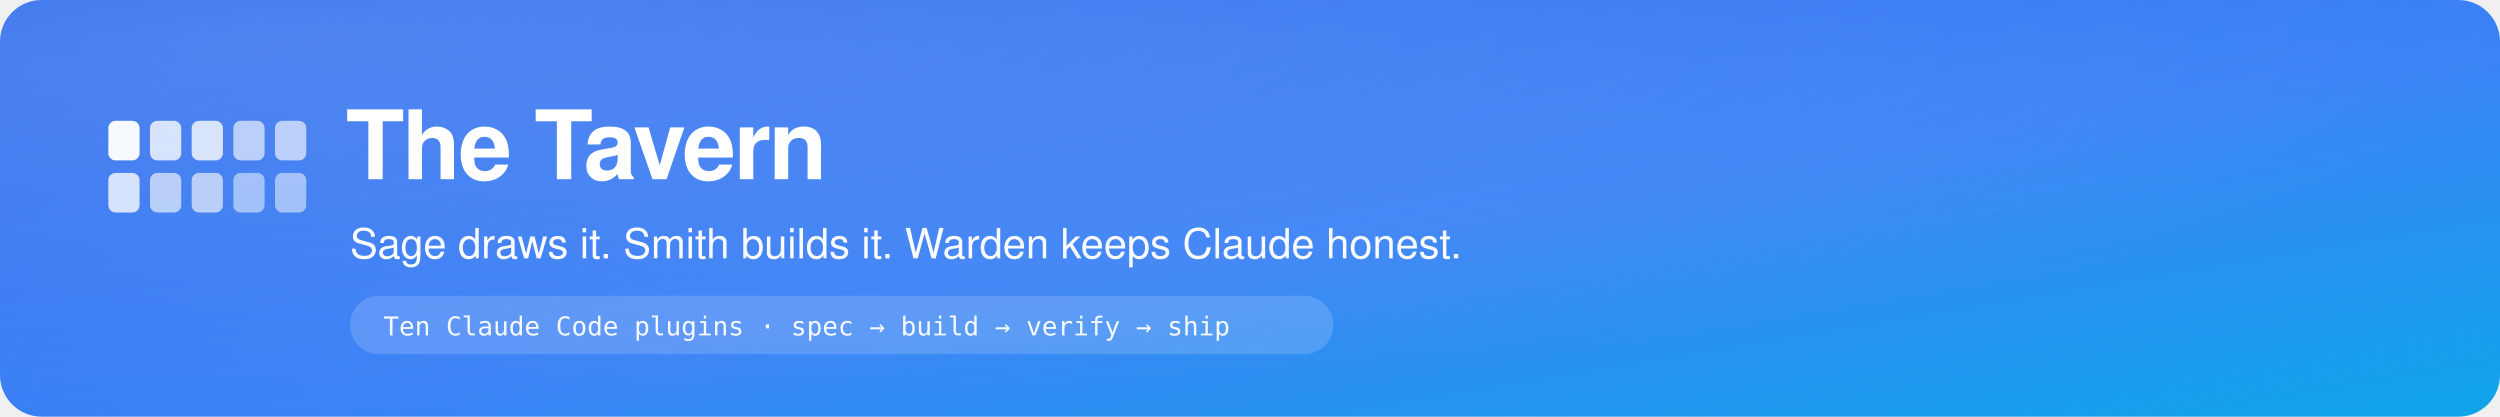
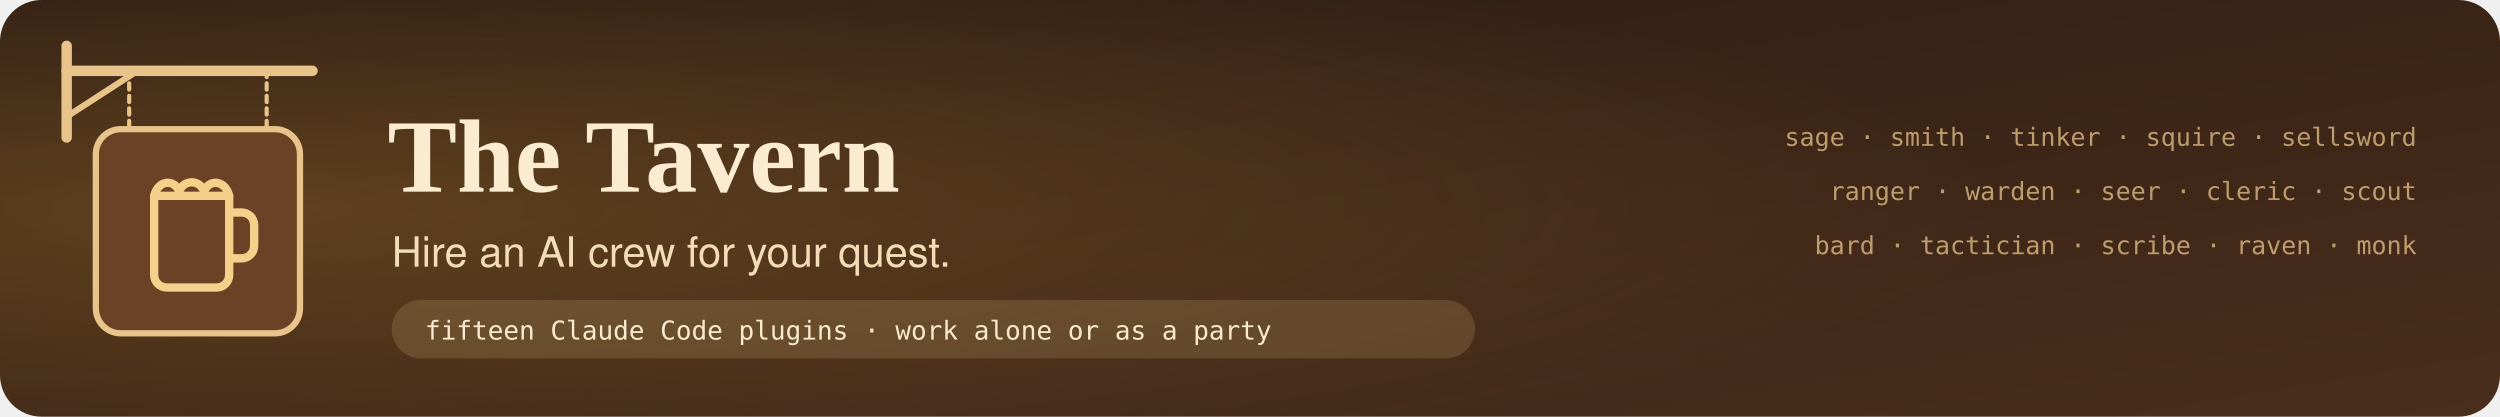
- <svg xmlns="http://www.w3.org/2000/svg" width="1200" height="200" viewBox="0 0 1200 200" role="img" aria-label="The Tavern — ten Claude Code plugins">
+ <svg xmlns="http://www.w3.org/2000/svg" width="1200" height="200" viewBox="0 0 1200 200" role="img" aria-label="The Tavern: fifteen Claude Code plugins that work alone or as a party">
  <defs>
    <linearGradient id="bg" x1="0" y1="0" x2="1" y2="1">
-       <stop offset="0" stop-color="#2563EB" />
-       <stop offset="0.55" stop-color="#3B82F6" />
-       <stop offset="1" stop-color="#0EA5E9" />
+       <stop offset="0" stop-color="#2B1B12" />
+       <stop offset="1" stop-color="#4A2E1C" />
    </linearGradient>
-     <radialGradient id="glow" cx="0.12" cy="0.1" r="0.9">
-       <stop offset="0" stop-color="#ffffff" stop-opacity="0.18" />
-       <stop offset="1" stop-color="#ffffff" stop-opacity="0" />
+     <radialGradient id="glow" cx="0.1" cy="0.5" r="0.7">
+       <stop offset="0" stop-color="#F5B041" stop-opacity="0.22" />
+       <stop offset="1" stop-color="#F5B041" stop-opacity="0" />
    </radialGradient>
  </defs>
  <rect width="1200" height="200" rx="20" fill="url(#bg)" />
  <rect width="1200" height="200" rx="20" fill="url(#glow)" />
-   <g transform="translate(52,58)" fill="#ffffff">
-     <rect x="0" y="0" width="15" height="19" rx="3.5" opacity="0.95" />
-     <rect x="20" y="0" width="15" height="19" rx="3.5" opacity="0.78" />
-     <rect x="40" y="0" width="15" height="19" rx="3.5" opacity="0.78" />
-     <rect x="60" y="0" width="15" height="19" rx="3.5" opacity="0.62" />
-     <rect x="80" y="0" width="15" height="19" rx="3.5" opacity="0.62" />
-     <rect x="0" y="25" width="15" height="19" rx="3.5" opacity="0.78" />
-     <rect x="20" y="25" width="15" height="19" rx="3.5" opacity="0.62" />
-     <rect x="40" y="25" width="15" height="19" rx="3.5" opacity="0.62" />
-     <rect x="60" y="25" width="15" height="19" rx="3.5" opacity="0.5" />
-     <rect x="80" y="25" width="15" height="19" rx="3.5" opacity="0.5" />
+   <g fill="none" stroke="#E8C48A" stroke-linecap="round" stroke-linejoin="round">
+     <path d="M32 22 V66" stroke-width="5" />
+     <path d="M32 34 H150" stroke-width="5" />
+     <path d="M32 56 L66 34" stroke-width="3" />
+     <path d="M62 34 V62" stroke-width="2" stroke-dasharray="3 3" />
+     <path d="M128 34 V62" stroke-width="2" stroke-dasharray="3 3" />
  </g>
-   <text x="166" y="86" font-family="Segoe UI, Helvetica, Arial, sans-serif" font-size="46" font-weight="800" fill="#ffffff" letter-spacing="-1">The Tavern</text>
-   <text x="168" y="124" font-family="Segoe UI, Helvetica, Arial, sans-serif" font-size="20" font-weight="500" fill="#ffffff" opacity="0.97">Sage draws it. Smith builds it. Warden keeps Claude honest.</text>
-   <rect x="168" y="142" width="472" height="28" rx="14" fill="#ffffff" opacity="0.16" />
-   <text x="184" y="161" font-family="ui-monospace, SFMono-Regular, Menlo, monospace" font-size="12.5" fill="#ffffff" opacity="0.95">Ten Claude Code plugins · spec → build → verify → ship</text>
+   <rect x="46" y="62" width="98" height="98" rx="12" fill="#6B4226" stroke="#E8C48A" stroke-width="3" />
+   <g transform="translate(70,84)" fill="none" stroke="#F5D08A" stroke-width="4" stroke-linejoin="round" stroke-linecap="round">
+     <path d="M4 10 H40 V48 a6 6 0 0 1 -6 6 H10 a6 6 0 0 1 -6 -6 Z" />
+     <path d="M40 18 h6 a6 6 0 0 1 6 6 v10 a6 6 0 0 1 -6 6 h-6" />
+     <path d="M4 10 c2 -8 10 -8 12 -2 c2 -6 10 -6 12 0 c2 -6 10 -6 12 2" />
+   </g>
+   <text x="186" y="92" font-family="Georgia, 'Times New Roman', serif" font-size="50" font-weight="700" fill="#FBEBD0">The Tavern</text>
+   <text x="188" y="128" font-family="Segoe UI, Helvetica, Arial, sans-serif" font-size="20" font-weight="500" fill="#F3DDB8">Hire an AI crew for your quest.</text>
+   <rect x="188" y="144" width="520" height="28" rx="14" fill="#F5D08A" opacity="0.16" />
+   <text x="204" y="163" font-family="ui-monospace, SFMono-Regular, Menlo, monospace" font-size="12.5" fill="#FBEBD0">fifteen Claude Code plugins · work alone or as a party</text>
+   <g font-family="ui-monospace, SFMono-Regular, Menlo, monospace" font-size="12" fill="#E8C48A" opacity="0.75" text-anchor="end">
+     <text x="1160" y="70">sage · smith · tinker · squire · sellsword</text>
+     <text x="1160" y="96">ranger · warden · seer · cleric · scout</text>
+     <text x="1160" y="122">bard · tactician · scribe · raven · monk</text>
+   </g>
</svg>
